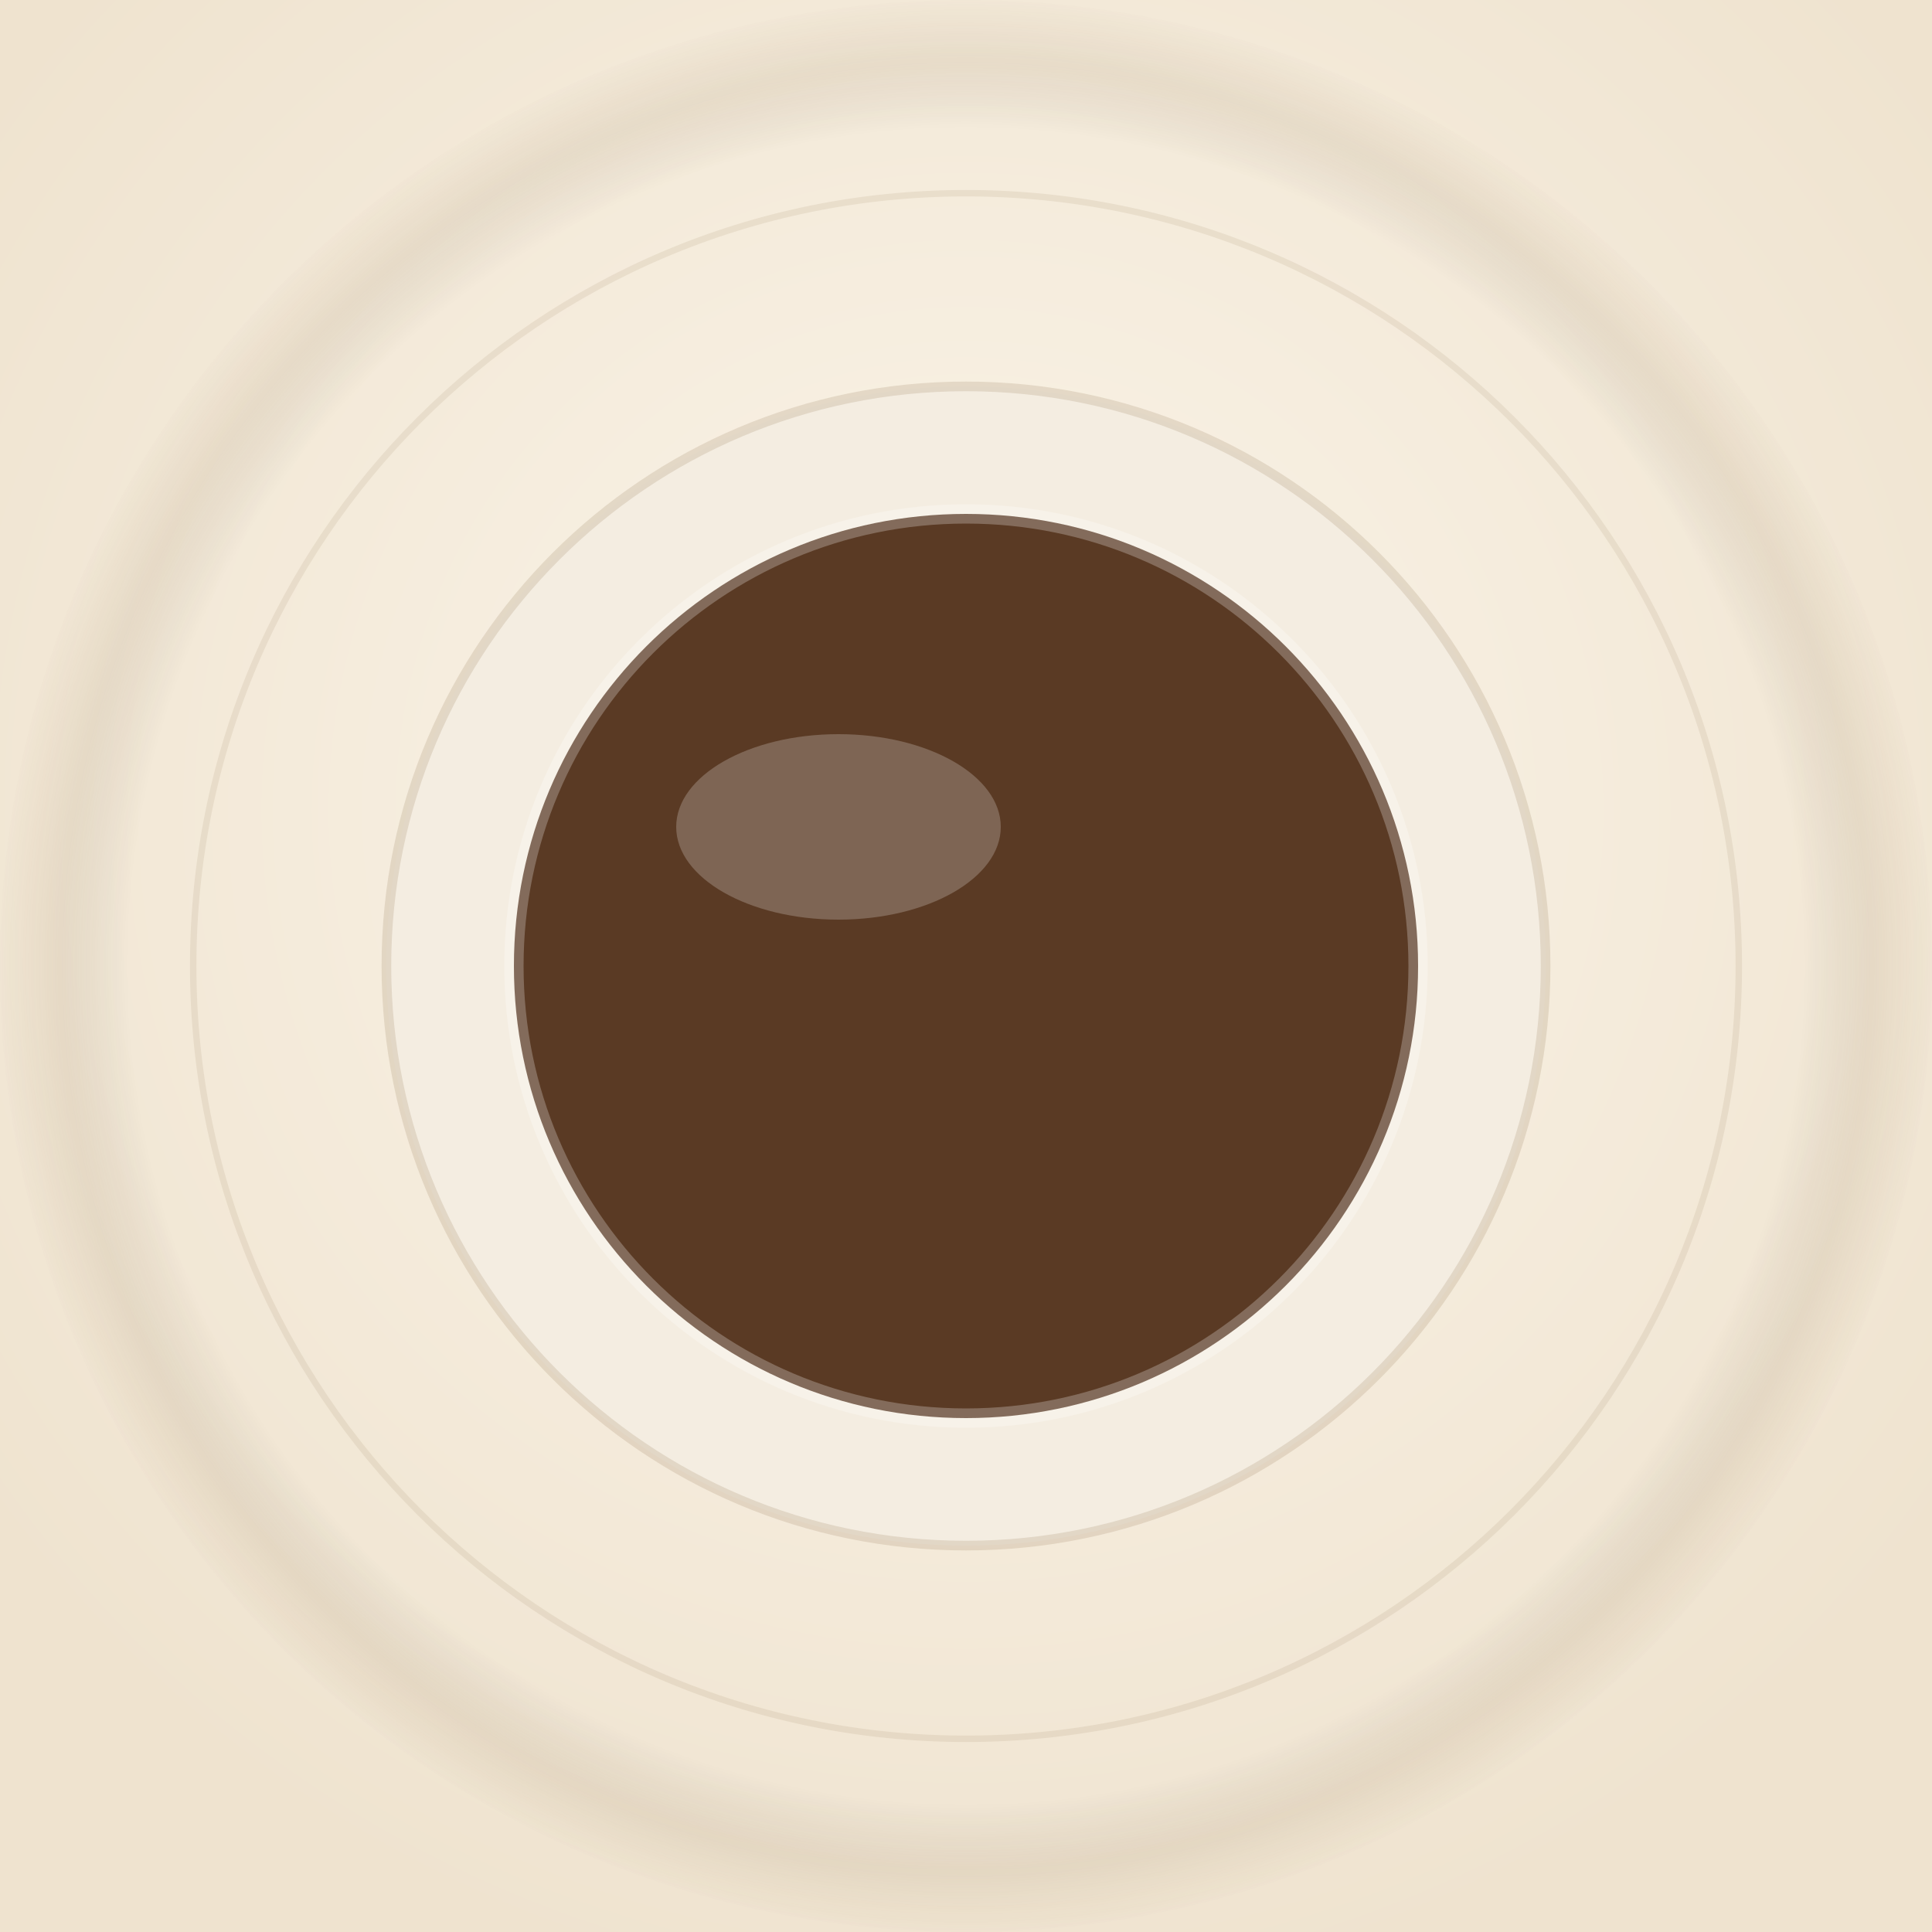
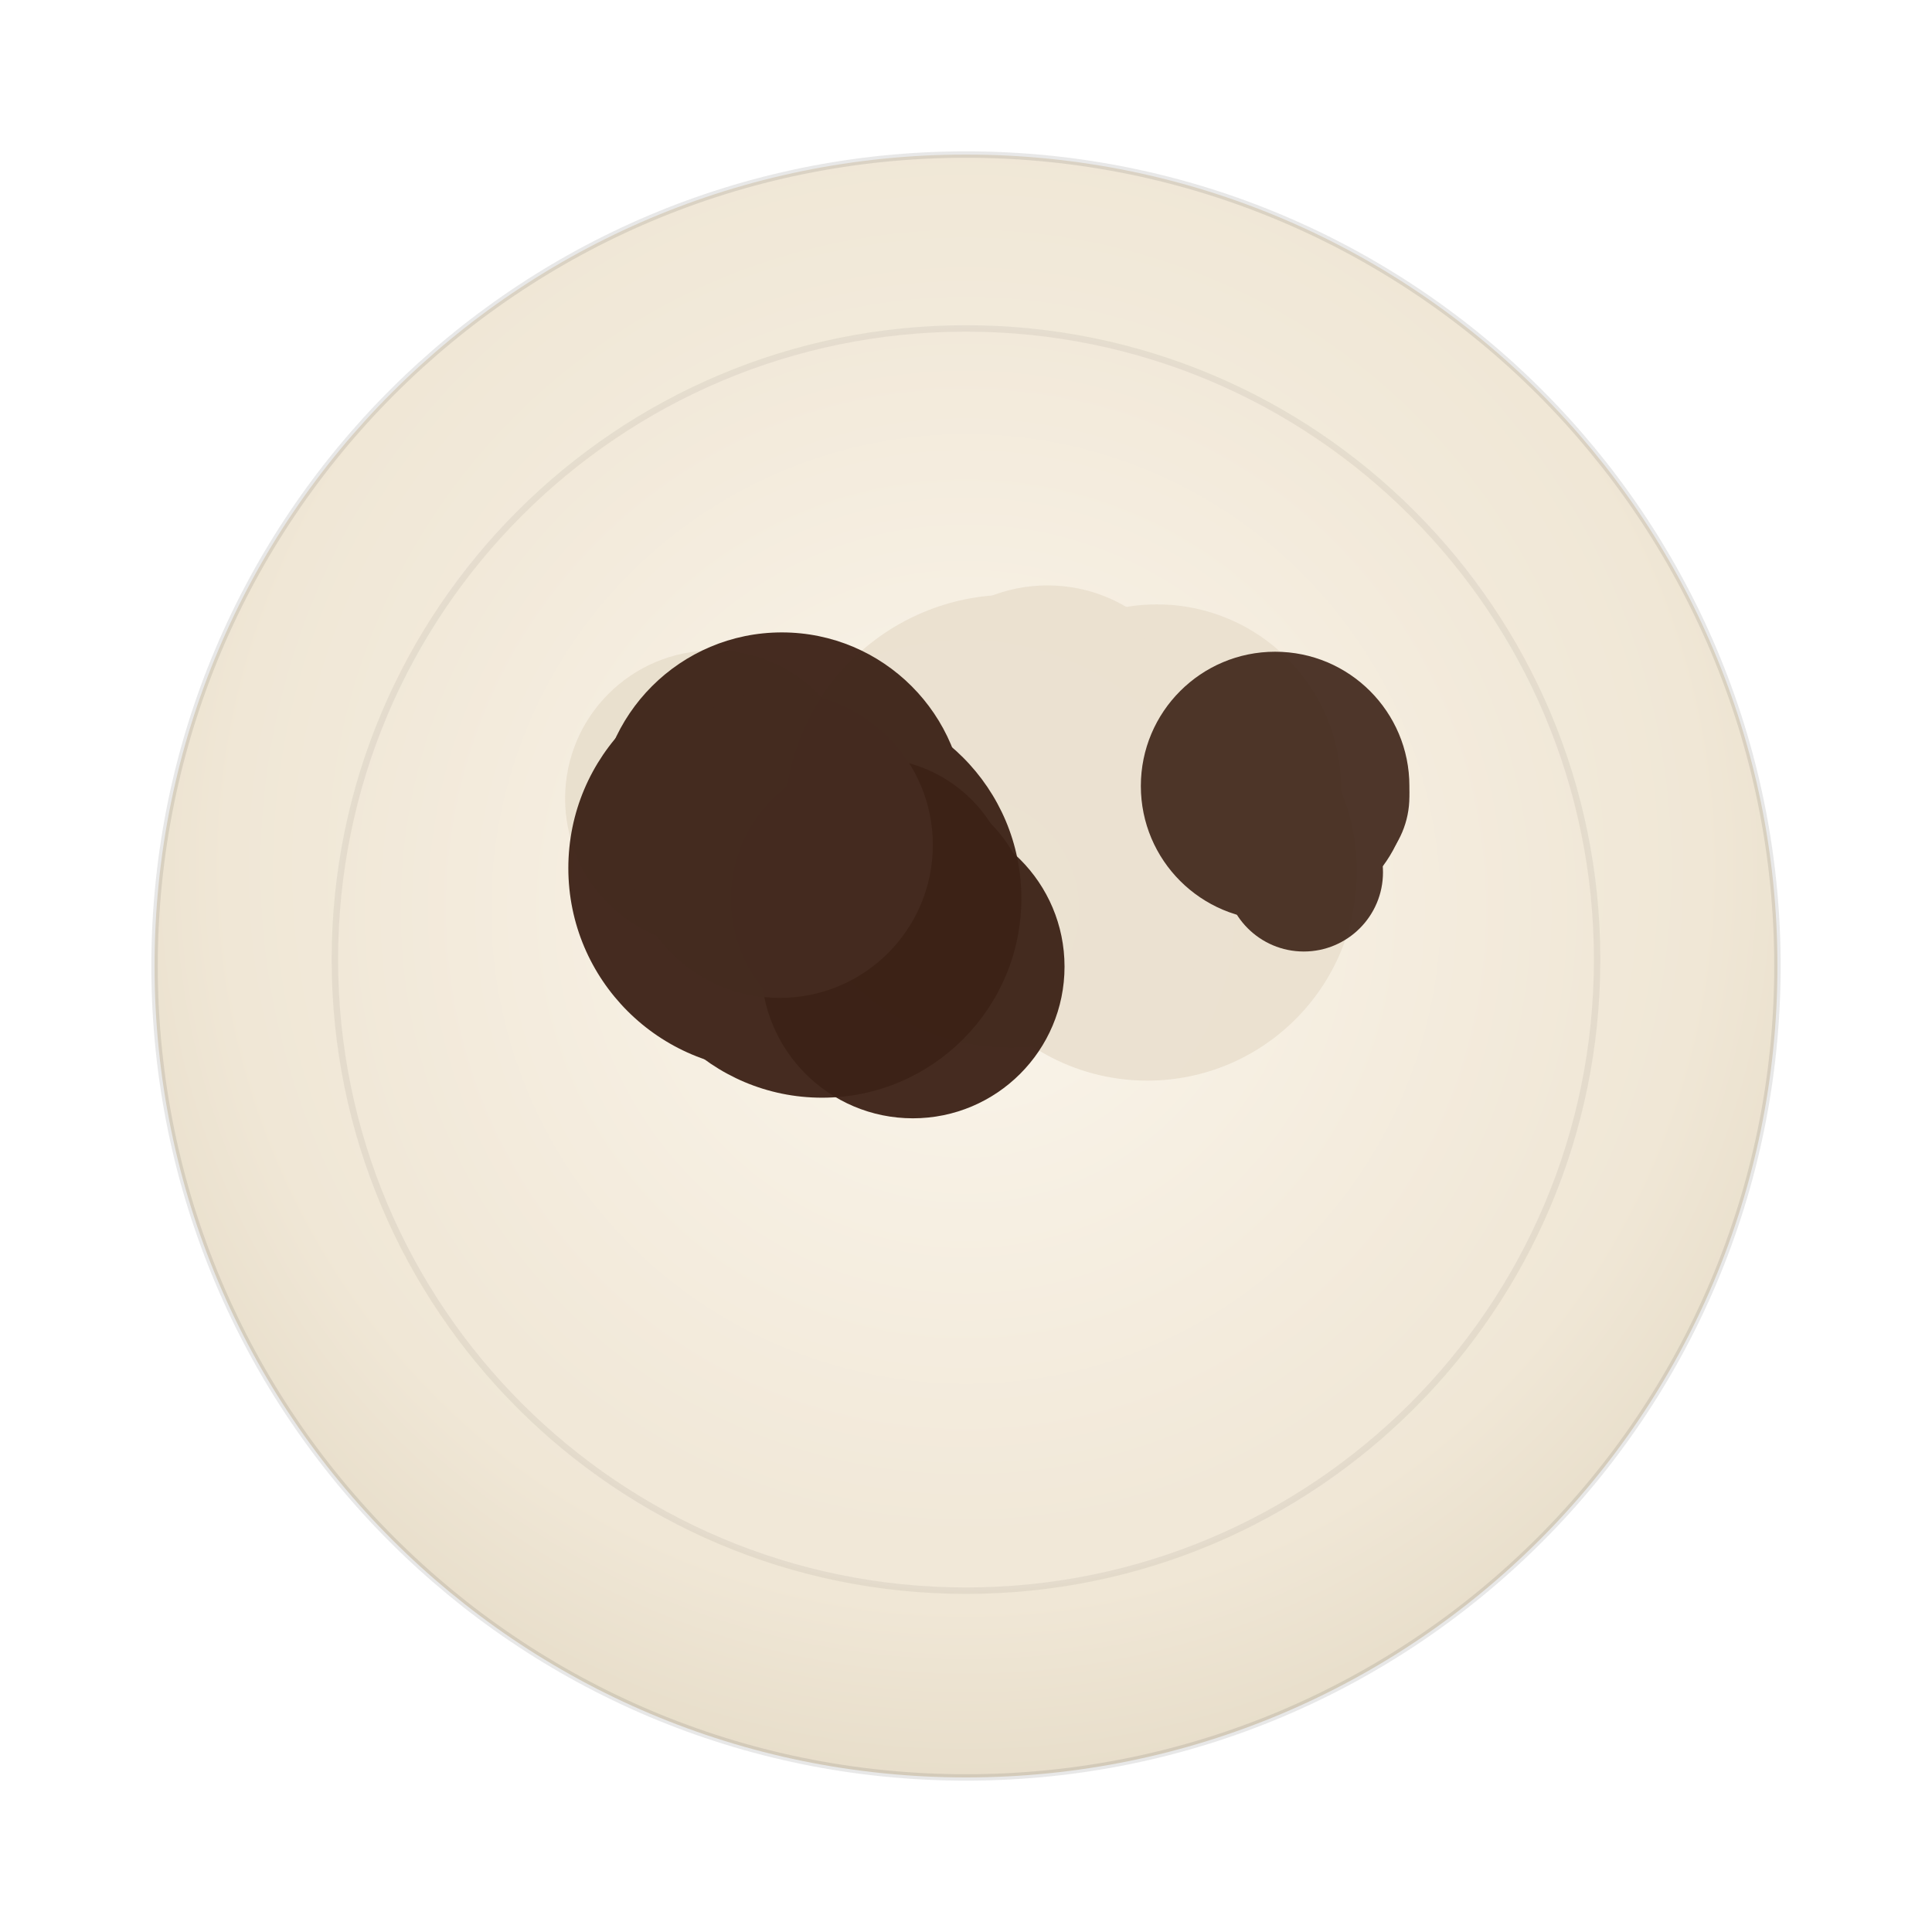
<svg xmlns="http://www.w3.org/2000/svg" width="600" height="600" viewBox="0 0 600 600">
  <defs>
-     <radialGradient id="pl" cx="50%" cy="42%" r="62%">
-       <stop offset="0%" stop-color="#fbf5ea" />
-       <stop offset="100%" stop-color="#efe3cf" />
+     <radialGradient id="plate" cx="50%" cy="44%" r="58%">
+       <stop offset="0%" stop-color="#f8f2e7" />
+       <stop offset="78%" stop-color="#f0e7d6" />
+       <stop offset="100%" stop-color="#e6dcc8" />
    </radialGradient>
-     <radialGradient id="rim" cx="50%" cy="50%" r="50%">
-       <stop offset="86%" stop-color="rgba(0,0,0,0)" />
-       <stop offset="93%" stop-color="rgba(120,90,50,0.10)" />
-       <stop offset="100%" stop-color="rgba(120,90,50,0)" />
+     <radialGradient id="well" cx="50%" cy="46%" r="50%">
+       <stop offset="0%" stop-color="#fbf6ec" />
+       <stop offset="100%" stop-color="#f1e8d8" />
    </radialGradient>
  </defs>
-   <rect width="600" height="600" fill="url(#pl)" />
-   <circle cx="300" cy="300" r="300" fill="url(#rim)" />
-   <circle cx="300" cy="300" r="240" fill="none" stroke="rgba(120,90,50,0.10)" stroke-width="2" />
-   <circle cx="300" cy="300" r="180" fill="#f4ede1" stroke="rgba(120,90,50,0.15)" stroke-width="3" />
-   <circle cx="300" cy="300" r="140.4" fill="#5a3a24" />
-   <circle cx="300" cy="300" r="140.4" fill="none" stroke="rgba(255,255,255,0.25)" stroke-width="6" />
-   <ellipse cx="260.4" cy="256.8" rx="50.4" ry="28.8" fill="rgba(255,255,255,0.22)" />
+   <circle cx="300" cy="300" r="252" fill="url(#plate)" />
+   <circle cx="300" cy="300" r="252" fill="none" stroke="rgba(26,25,22,0.10)" stroke-width="2" />
+   <circle cx="300" cy="298" r="196" fill="url(#well)" />
+   <circle cx="300" cy="298" r="196" fill="none" stroke="rgba(26,25,22,0.06)" stroke-width="2" />
+   <g>
+     <g opacity="0.87">
+       <circle cx="325.3" cy="229.9" r="48.1" fill="#e9dfce" />
+       <circle cx="356.3" cy="270.5" r="65.1" fill="#e9dfce" />
+       <circle cx="341.7" cy="249.5" r="50.1" fill="#e9dfce" />
+       <circle cx="359.3" cy="244.9" r="57.2" fill="#e9dfce" />
+       <circle cx="313.9" cy="255.0" r="70.3" fill="#e9dfce" />
+     </g>
+     <g opacity="0.95">
+       <circle cx="283.5" cy="300.2" r="47.1" fill="#3c2216" />
+       <circle cx="282.8" cy="319.1" r="27.1" fill="#3c2216" />
+       <circle cx="277.5" cy="285.8" r="42.6" fill="#3c2216" />
+       <circle cx="270.8" cy="279.2" r="43.7" fill="#3c2216" />
+     </g>
+     <g opacity="0.98">
+       <circle cx="251.0" cy="275.3" r="30.5" fill="#e9dfce" />
+       <circle cx="221.5" cy="248.0" r="46.0" fill="#e9dfce" />
+       <circle cx="242.2" cy="262.4" r="47.5" fill="#e9dfce" />
+       <circle cx="236.5" cy="253.1" r="35.9" fill="#e9dfce" />
+     </g>
+     <g opacity="0.90">
+       <circle cx="404.9" cy="270.9" r="24.6" fill="#3c2216" />
+       <circle cx="409.3" cy="247.4" r="28.4" fill="#3c2216" />
+       <circle cx="396.0" cy="244.1" r="41.7" fill="#3c2216" />
+     </g>
+     <g opacity="0.95">
+       <circle cx="255.3" cy="279.0" r="61.9" fill="#3c2216" />
+       <circle cx="242.8" cy="253.4" r="57.0" fill="#3c2216" />
+       <circle cx="271.6" cy="286.2" r="39.1" fill="#3c2216" />
+       <circle cx="239.3" cy="269.6" r="62.8" fill="#3c2216" />
+     </g>
+   </g>
</svg>
